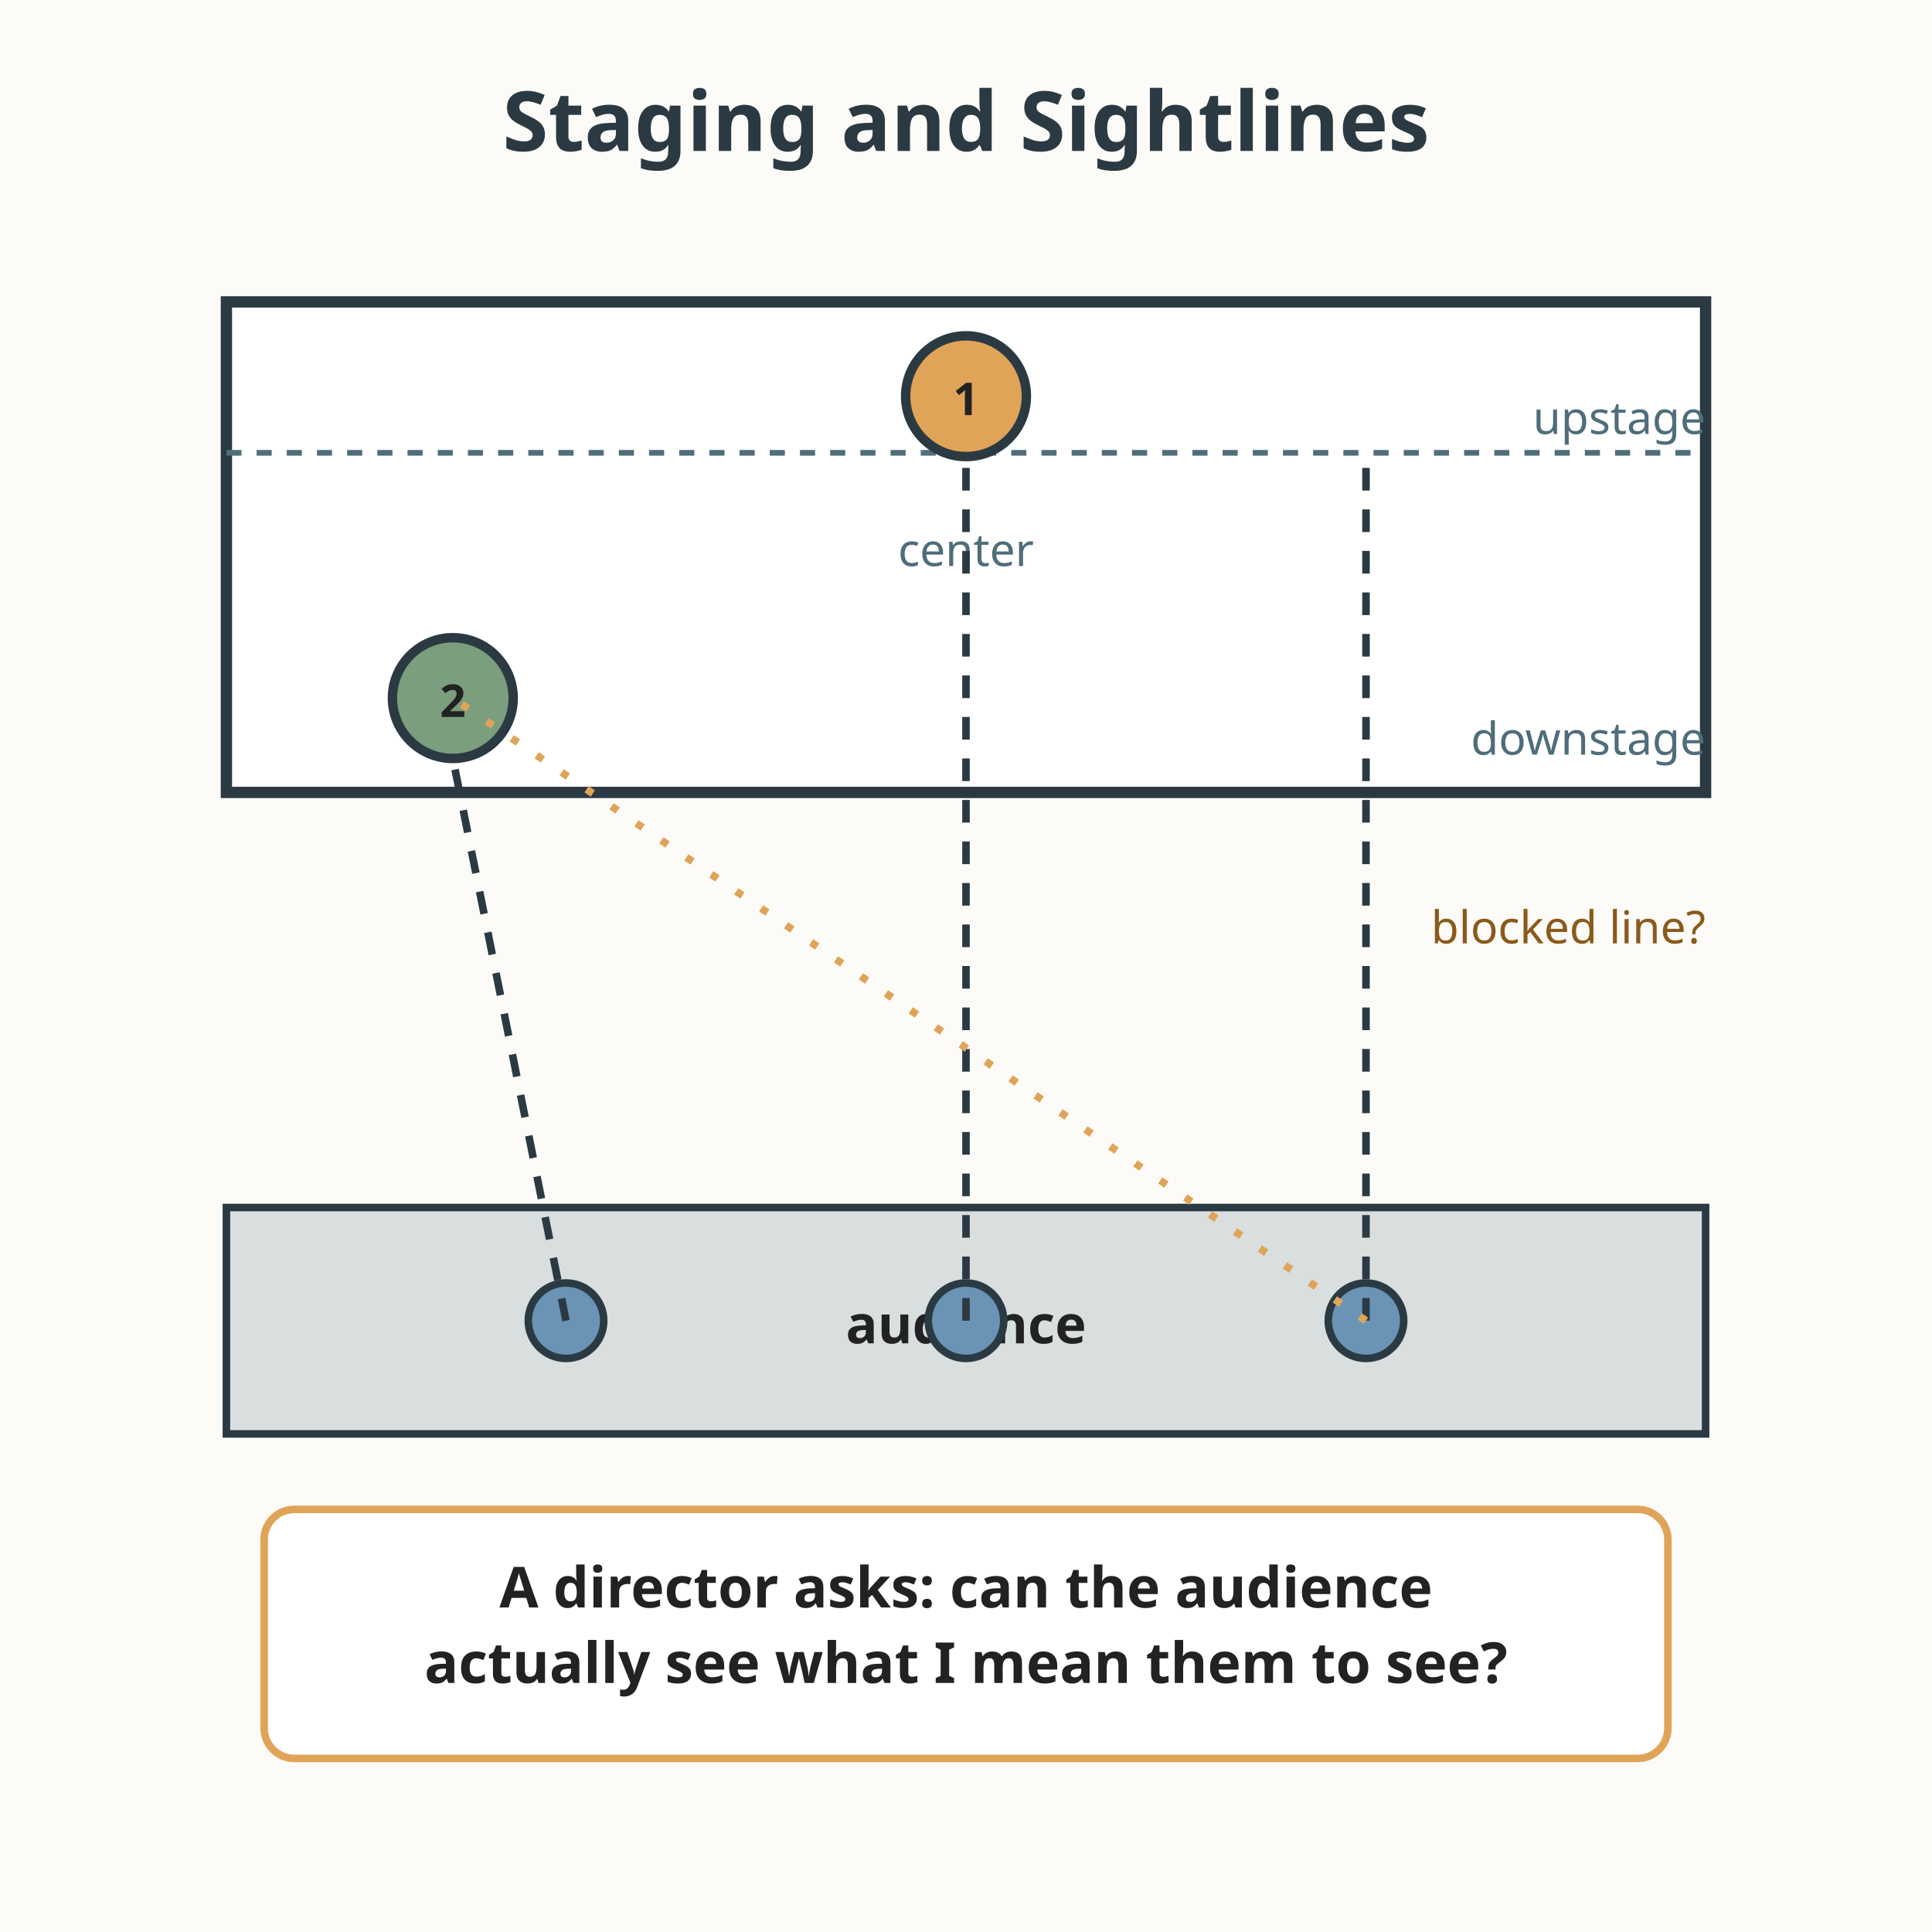
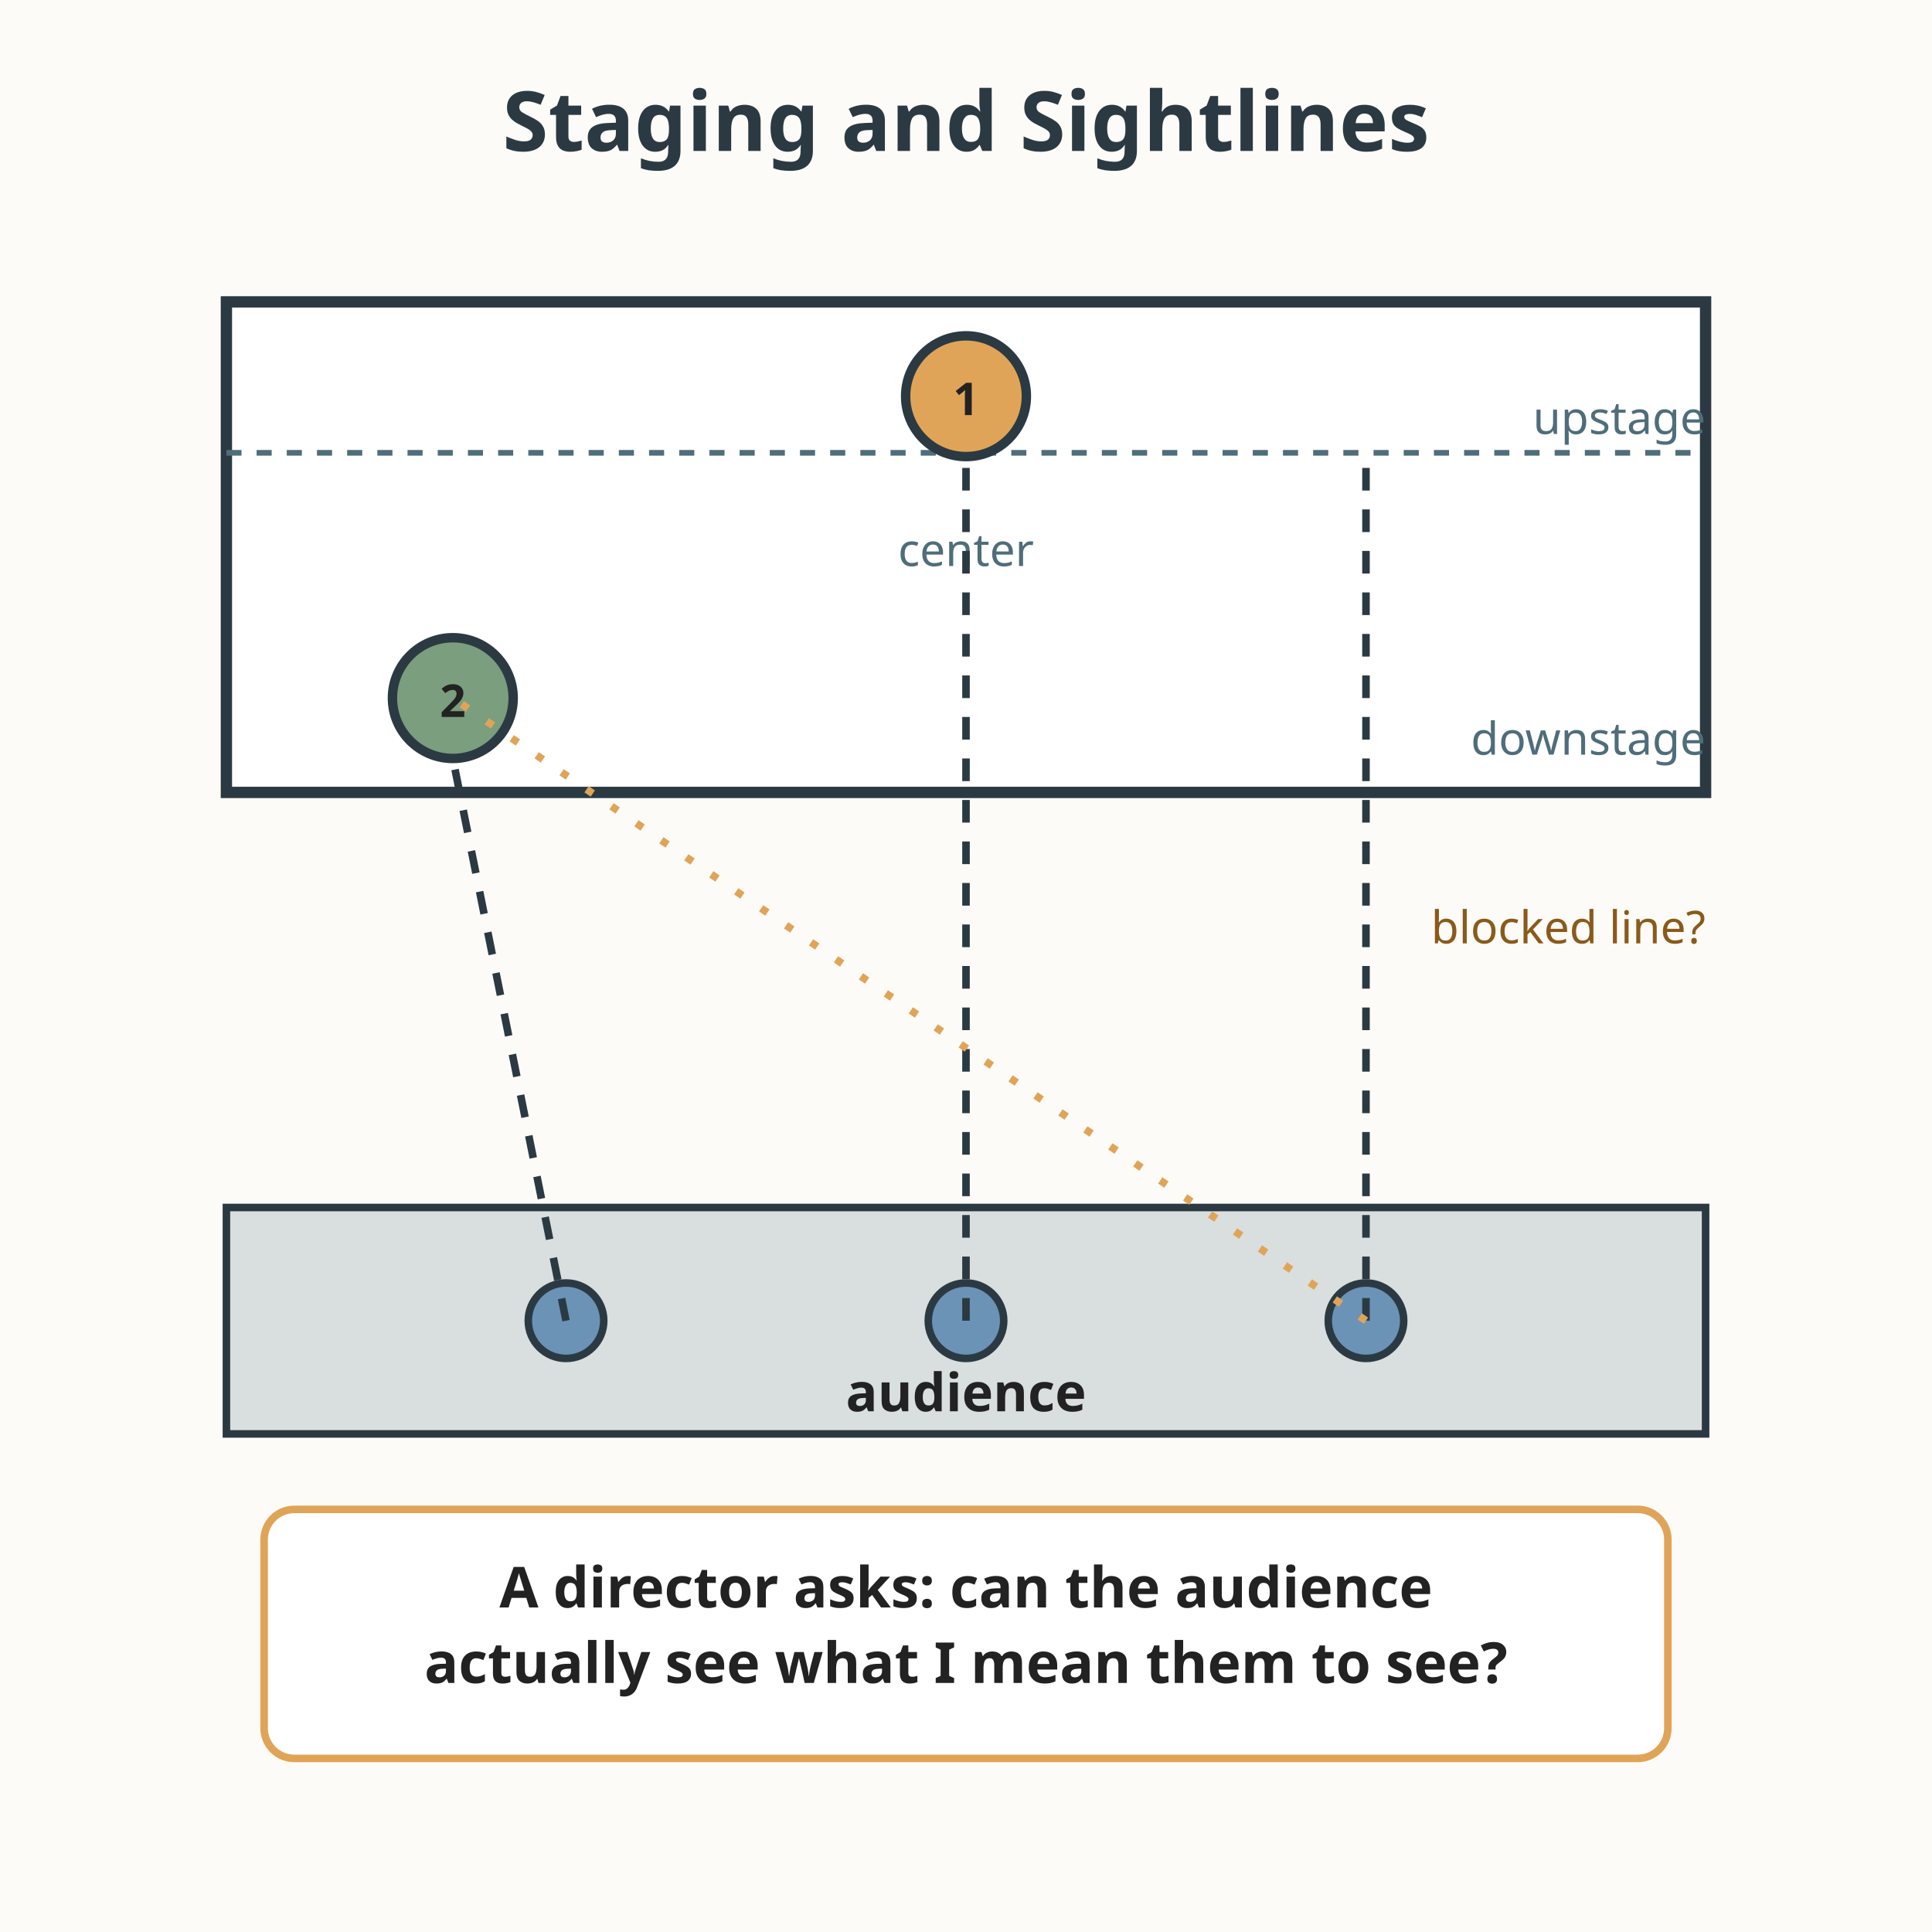
<svg xmlns="http://www.w3.org/2000/svg" viewBox="0 0 512 512" role="img" aria-labelledby="title-L-11-007-07-stage-sightlines desc-L-11-007-07-stage-sightlines">
  <rect width="512" height="512" fill="#fdfbf7" />
  <text x="256" y="40" text-anchor="middle" font-family="sans-serif" font-size="22" fill="#2b3a42" font-weight="bold">Staging and Sightlines</text>
  <rect x="60" y="80" width="392" height="130" fill="#ffffff" stroke="#2b3a42" stroke-width="3" />
  <line x1="60" y1="120" x2="452" y2="120" stroke="#4f6d7a" stroke-width="1.5" stroke-dasharray="4 4" />
  <text x="452" y="115" text-anchor="end" font-family="sans-serif" font-size="12" fill="#4f6d7a">upstage</text>
  <text x="452" y="200" text-anchor="end" font-family="sans-serif" font-size="12" fill="#4f6d7a">downstage</text>
  <circle cx="256" cy="105" r="16" fill="#e0a458" stroke="#2b3a42" stroke-width="2.5" />
  <text x="256" y="110" text-anchor="middle" font-family="sans-serif" font-size="12" fill="#222222" font-weight="bold">1</text>
-   <text x="256" y="150" text-anchor="middle" font-family="sans-serif" font-size="12" fill="#4f6d7a">center</text>
+   <text x="256" y="150" text-anchor="middle" font-family="sans-serif" font-size="12" fill="#4f6d7a" stroke="#ffffff" stroke-width="4" paint-order="stroke">center</text>
  <circle cx="120" cy="185" r="16" fill="#7a9e7e" stroke="#2b3a42" stroke-width="2.5" />
  <text x="120" y="190" text-anchor="middle" font-family="sans-serif" font-size="12" fill="#222222" font-weight="bold">2</text>
  <rect x="60" y="320" width="392" height="60" fill="#4f6d7a" fill-opacity="0.2" stroke="#2b3a42" stroke-width="2" />
-   <text x="256" y="356" text-anchor="middle" font-family="sans-serif" font-size="14" fill="#222222" font-weight="bold">audience</text>
+   <text x="256" y="374" text-anchor="middle" font-family="sans-serif" font-size="14" fill="#222222" font-weight="bold">audience</text>
  <circle cx="150" cy="350" r="10" fill="#6b93b6" stroke="#2b3a42" stroke-width="2" />
  <circle cx="256" cy="350" r="10" fill="#6b93b6" stroke="#2b3a42" stroke-width="2" />
  <circle cx="362" cy="350" r="10" fill="#6b93b6" stroke="#2b3a42" stroke-width="2" />
  <line x1="150" y1="350" x2="120" y2="201" stroke="#2b3a42" stroke-width="2" stroke-dasharray="6 5" />
  <line x1="256" y1="350" x2="256" y2="121" stroke="#2b3a42" stroke-width="2" stroke-dasharray="6 5" />
  <line x1="362" y1="350" x2="362" y2="121" stroke="#2b3a42" stroke-width="2" stroke-dasharray="6 5" />
  <line x1="362" y1="350" x2="120" y2="185" stroke="#e0a458" stroke-width="2" stroke-dasharray="2 6" />
  <text x="452" y="250" text-anchor="end" font-family="sans-serif" font-size="12" fill="#8a5a1a">blocked line?</text>
  <rect x="70" y="400" width="372" height="66" rx="8" fill="#ffffff" stroke="#e0a458" stroke-width="2" />
  <text x="256" y="426" text-anchor="middle" font-family="sans-serif" font-size="15" fill="#222222" font-weight="bold">A director asks: can the audience</text>
  <text x="256" y="446" text-anchor="middle" font-family="sans-serif" font-size="15" fill="#222222" font-weight="bold">actually see what I mean them to see?</text>
</svg>
